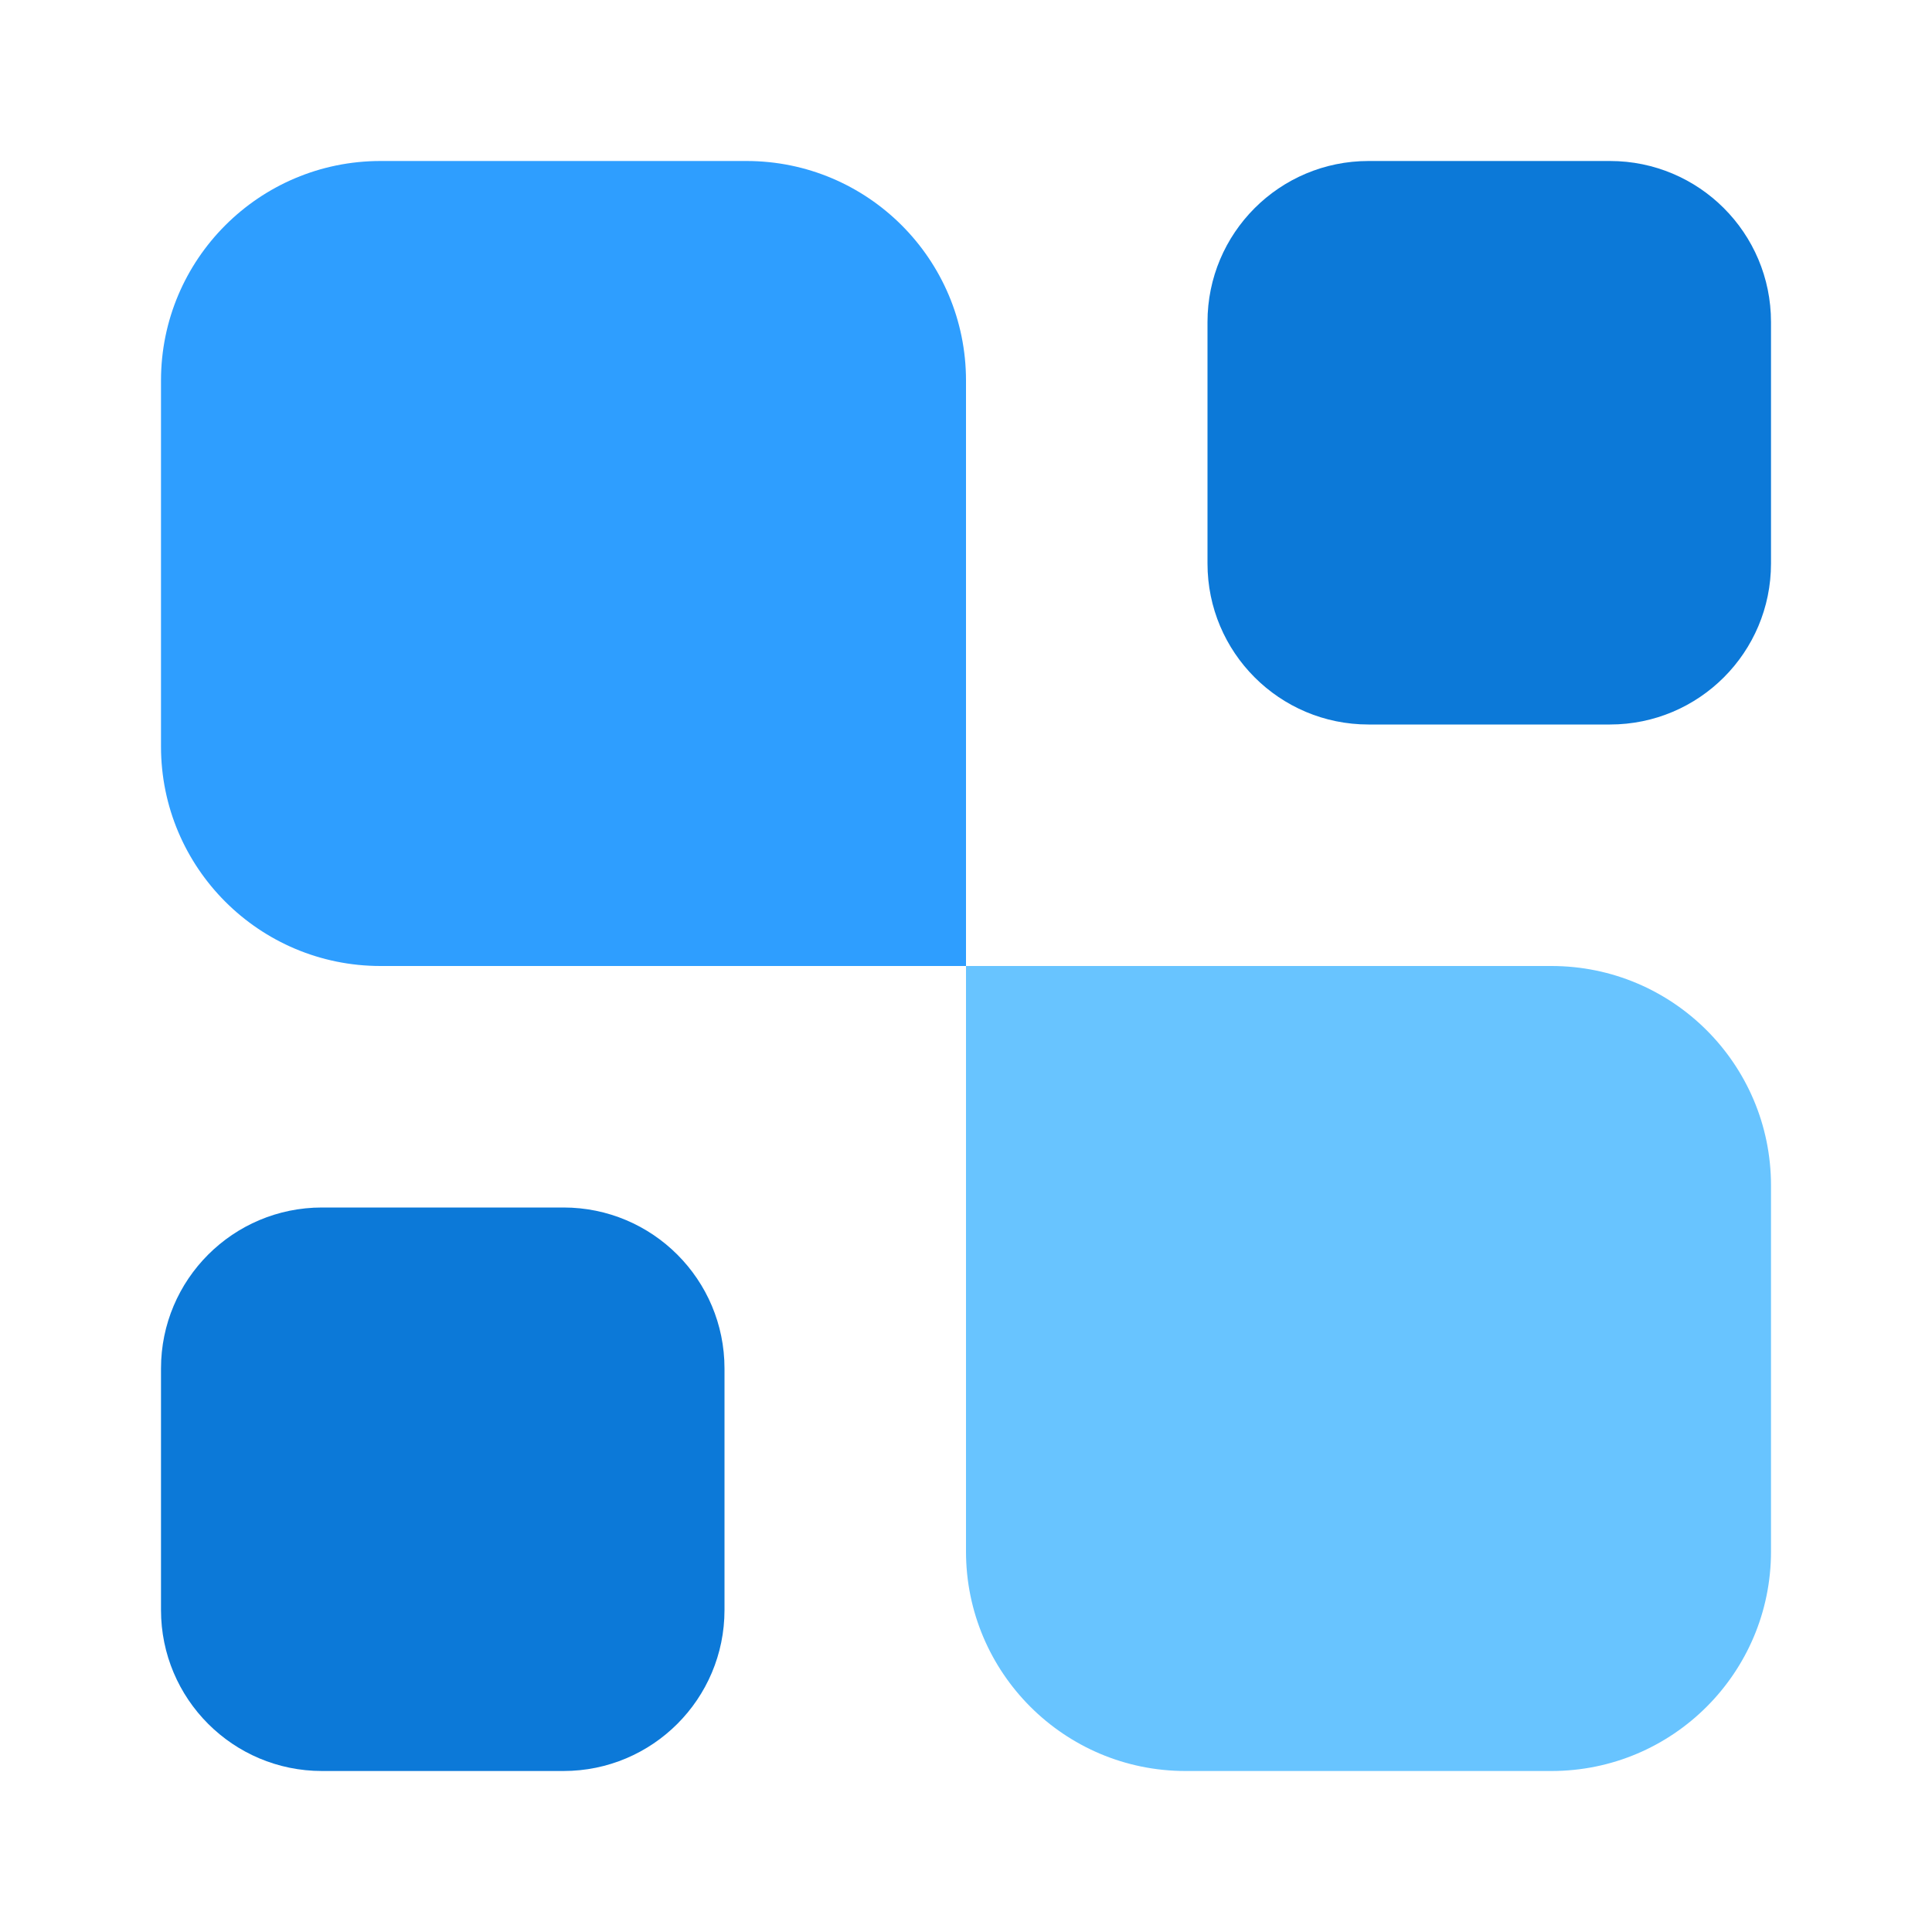
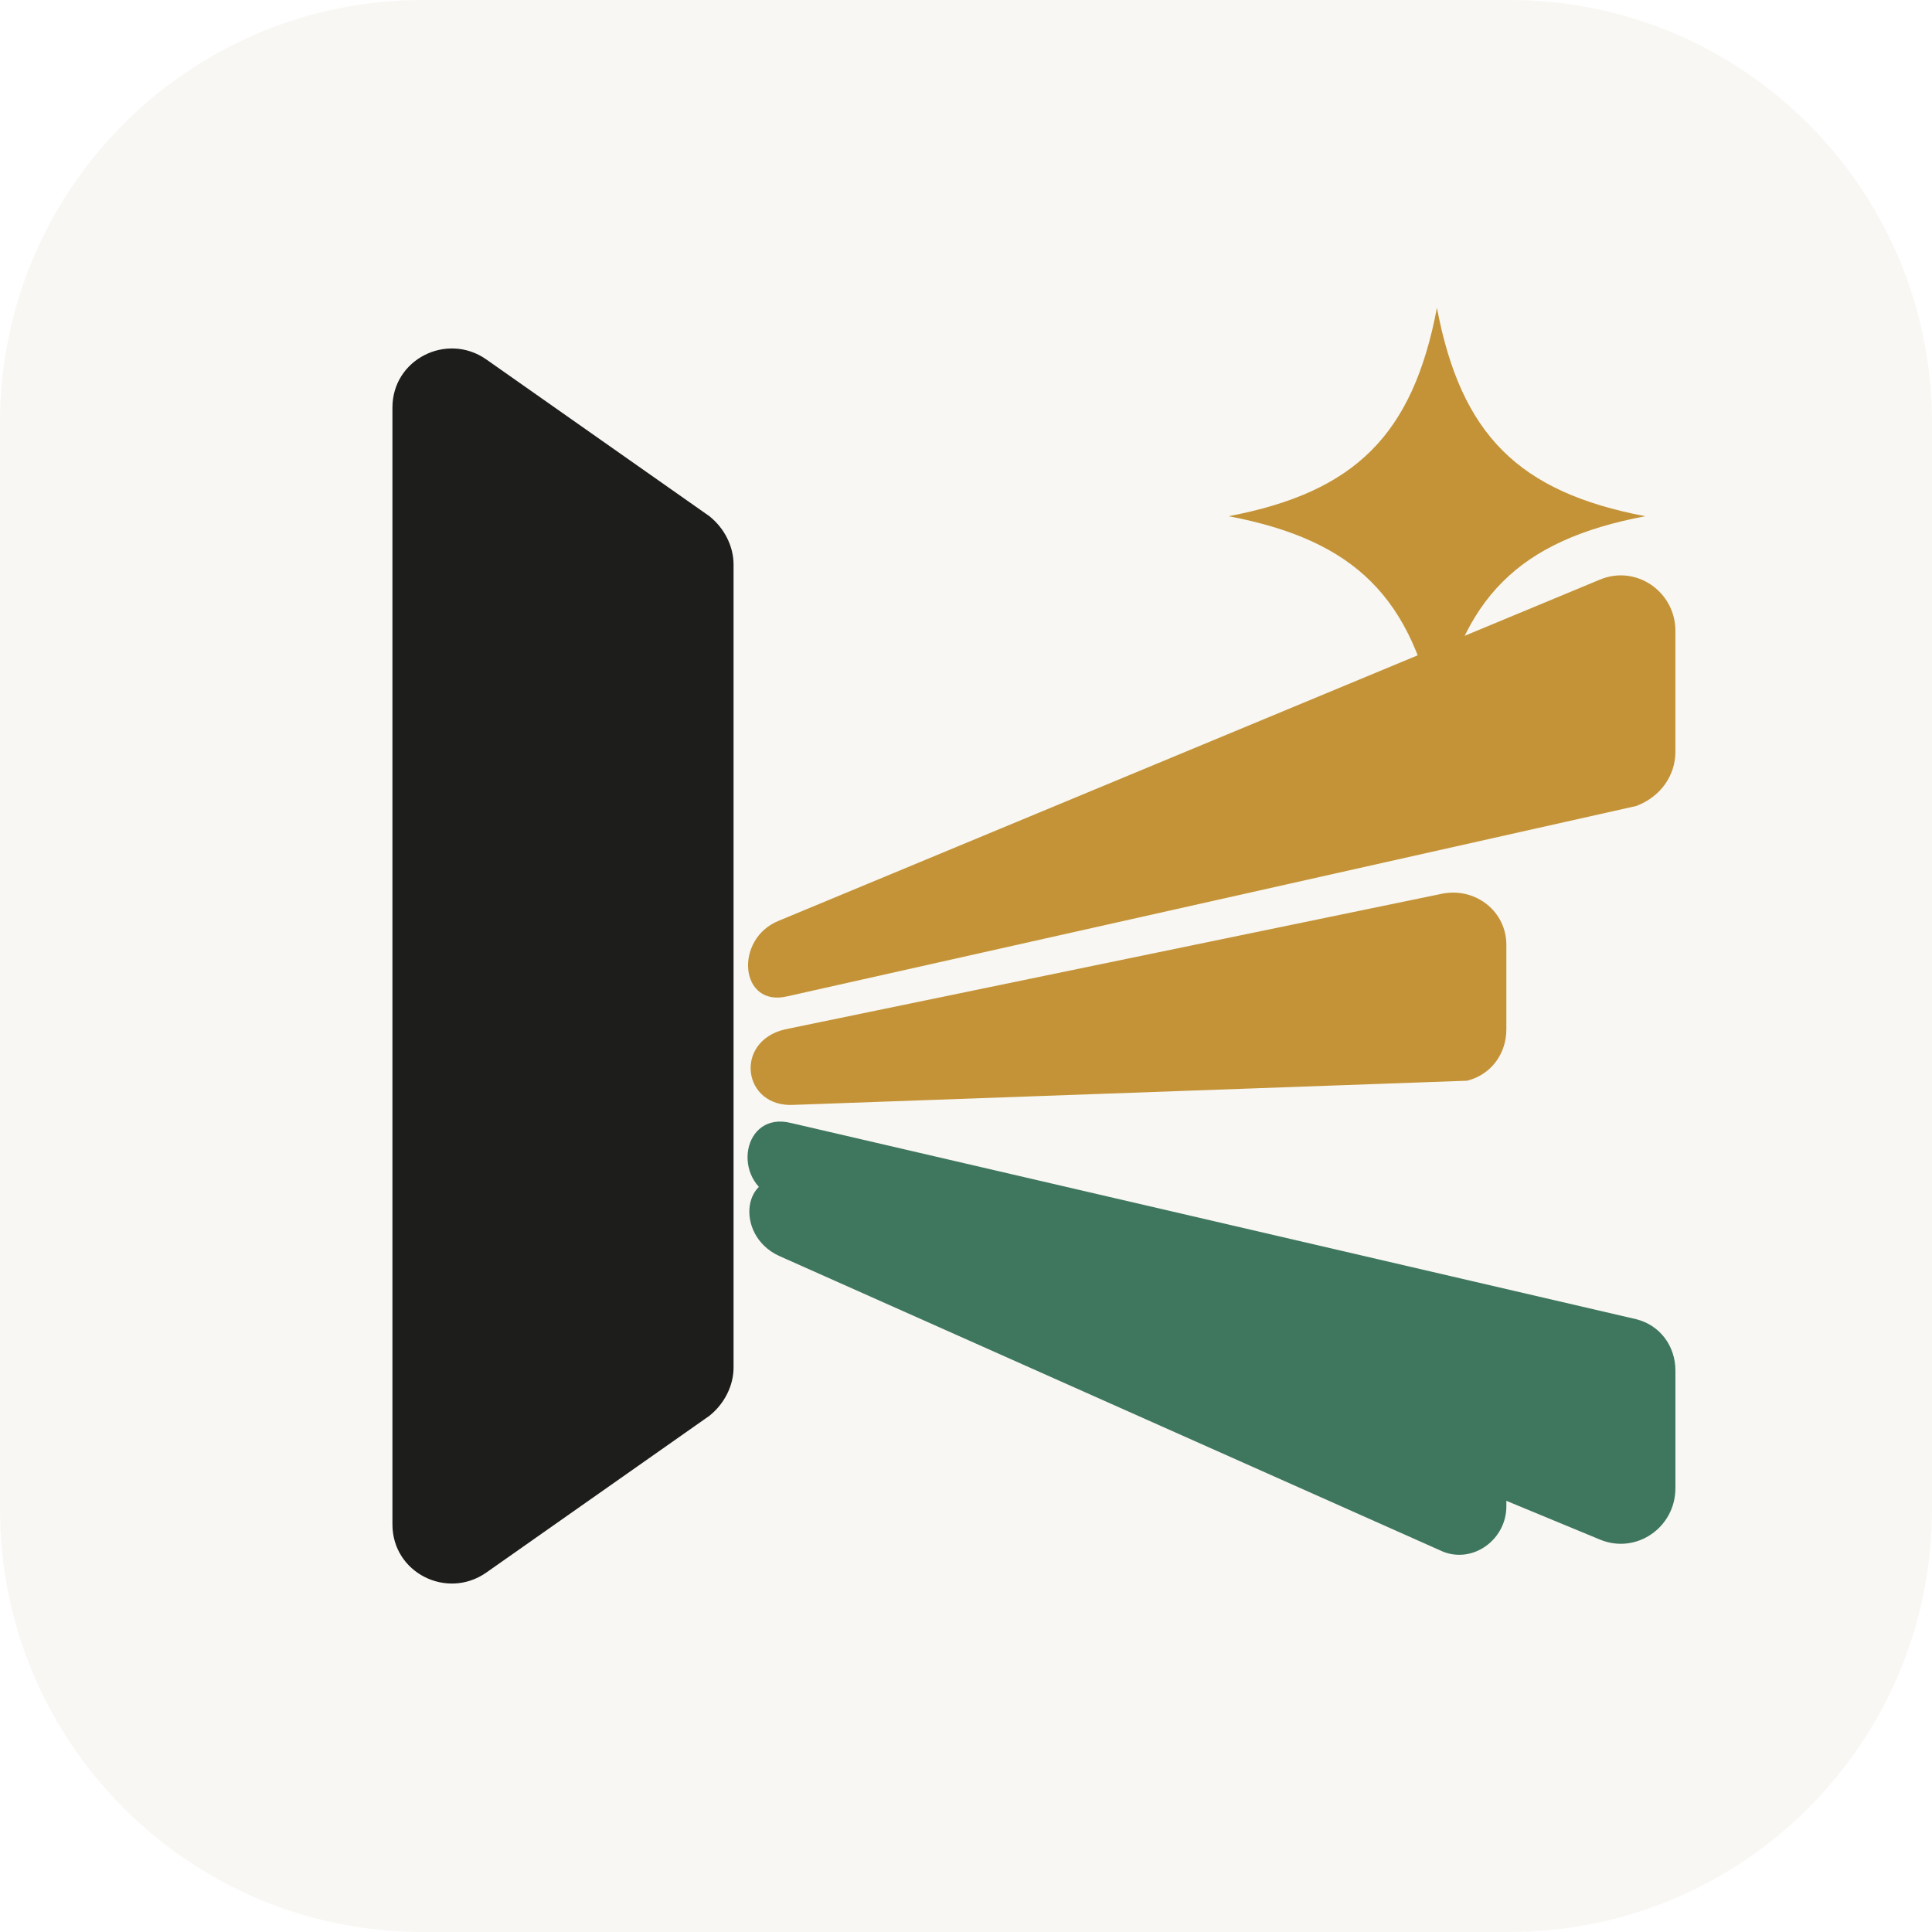
- <svg xmlns="http://www.w3.org/2000/svg" width="24" height="24" viewBox="0 0 24 24" fill="none">
-   <path d="M22 19.273C22 20.779 20.779 22 19.273 22H14.727C13.221 22 12 20.779 12 19.273V12H19.273C20.779 12 22 13.221 22 14.727V19.273Z" fill="#68C4FF" />
-   <path d="M20 2C21.105 2 22 2.895 22 4V7C22 8.105 21.105 9 20 9H17C15.895 9 15 8.105 15 7V4C15 2.895 15.895 2 17 2H20Z" fill="#0C79D8" />
-   <path d="M7 15C8.105 15 9 15.895 9 17V20C9 21.105 8.105 22 7 22H4C2.895 22 2 21.105 2 20V17C2 15.895 2.895 15 4 15H7Z" fill="#0C79D8" />
-   <path d="M12 12H4.727C3.221 12 2 10.779 2 9.273V4.727C2 3.221 3.221 2 4.727 2H9.273C10.779 2 12 3.221 12 4.727V12Z" fill="#2E9EFF" />
+ <svg xmlns="http://www.w3.org/2000/svg" viewBox="0 0 64 64" role="img" aria-label="KeyNotesAI">
+   <rect width="64" height="64" rx="14" fill="#f8f7f3" />
+   <path d="M13 13.5c0-1.6 1.8-2.5 3.1-1.6l7.4 5.2c.5.4.8 1 .8 1.6v26.6c0 .6-.3 1.2-.8 1.6l-7.4 5.2c-1.3.9-3.1 0-3.1-1.6z" fill="#1d1e1c" />
+   <path d="M25.8 30.5 53 19.2c1.2-.5 2.5.4 2.5 1.7v4c0 .8-.5 1.5-1.3 1.8L26.1 33c-1.6.4-1.8-1.9-.3-2.5Z" fill="#c49337" />
+   <path d="m26 34.1 21.8-4.5c1.1-.2 2.1.6 2.1 1.7v2.8c0 .8-.5 1.5-1.3 1.7l-22.3.8c-1.7.1-2-2.1-.3-2.5Z" fill="#c49337" />
+   <path d="m26.2 39.1 22.4 6.4c.8.2 1.3.9 1.3 1.7v2.7c0 1.1-1.1 1.9-2.1 1.5l-22-9.8c-1.5-.7-1.2-2.9.4-2.5Z" fill="#3f765e" />
+   <path d="m26.2 37.2 28 6.5c.8.2 1.3.9 1.3 1.7v3.9c0 1.3-1.3 2.2-2.5 1.7L25.7 39.7c-1.5-.6-1.1-2.9.5-2.5Z" fill="#3f765e" />
+   <path d="M47.6 10.2c.8 4.2 2.7 6.1 6.9 6.9-4.2.8-6.1 2.7-6.9 6.9-.8-4.2-2.7-6.1-6.9-6.9 4.2-.8 6.1-2.7 6.9-6.9Z" fill="#c49337" />
</svg>
